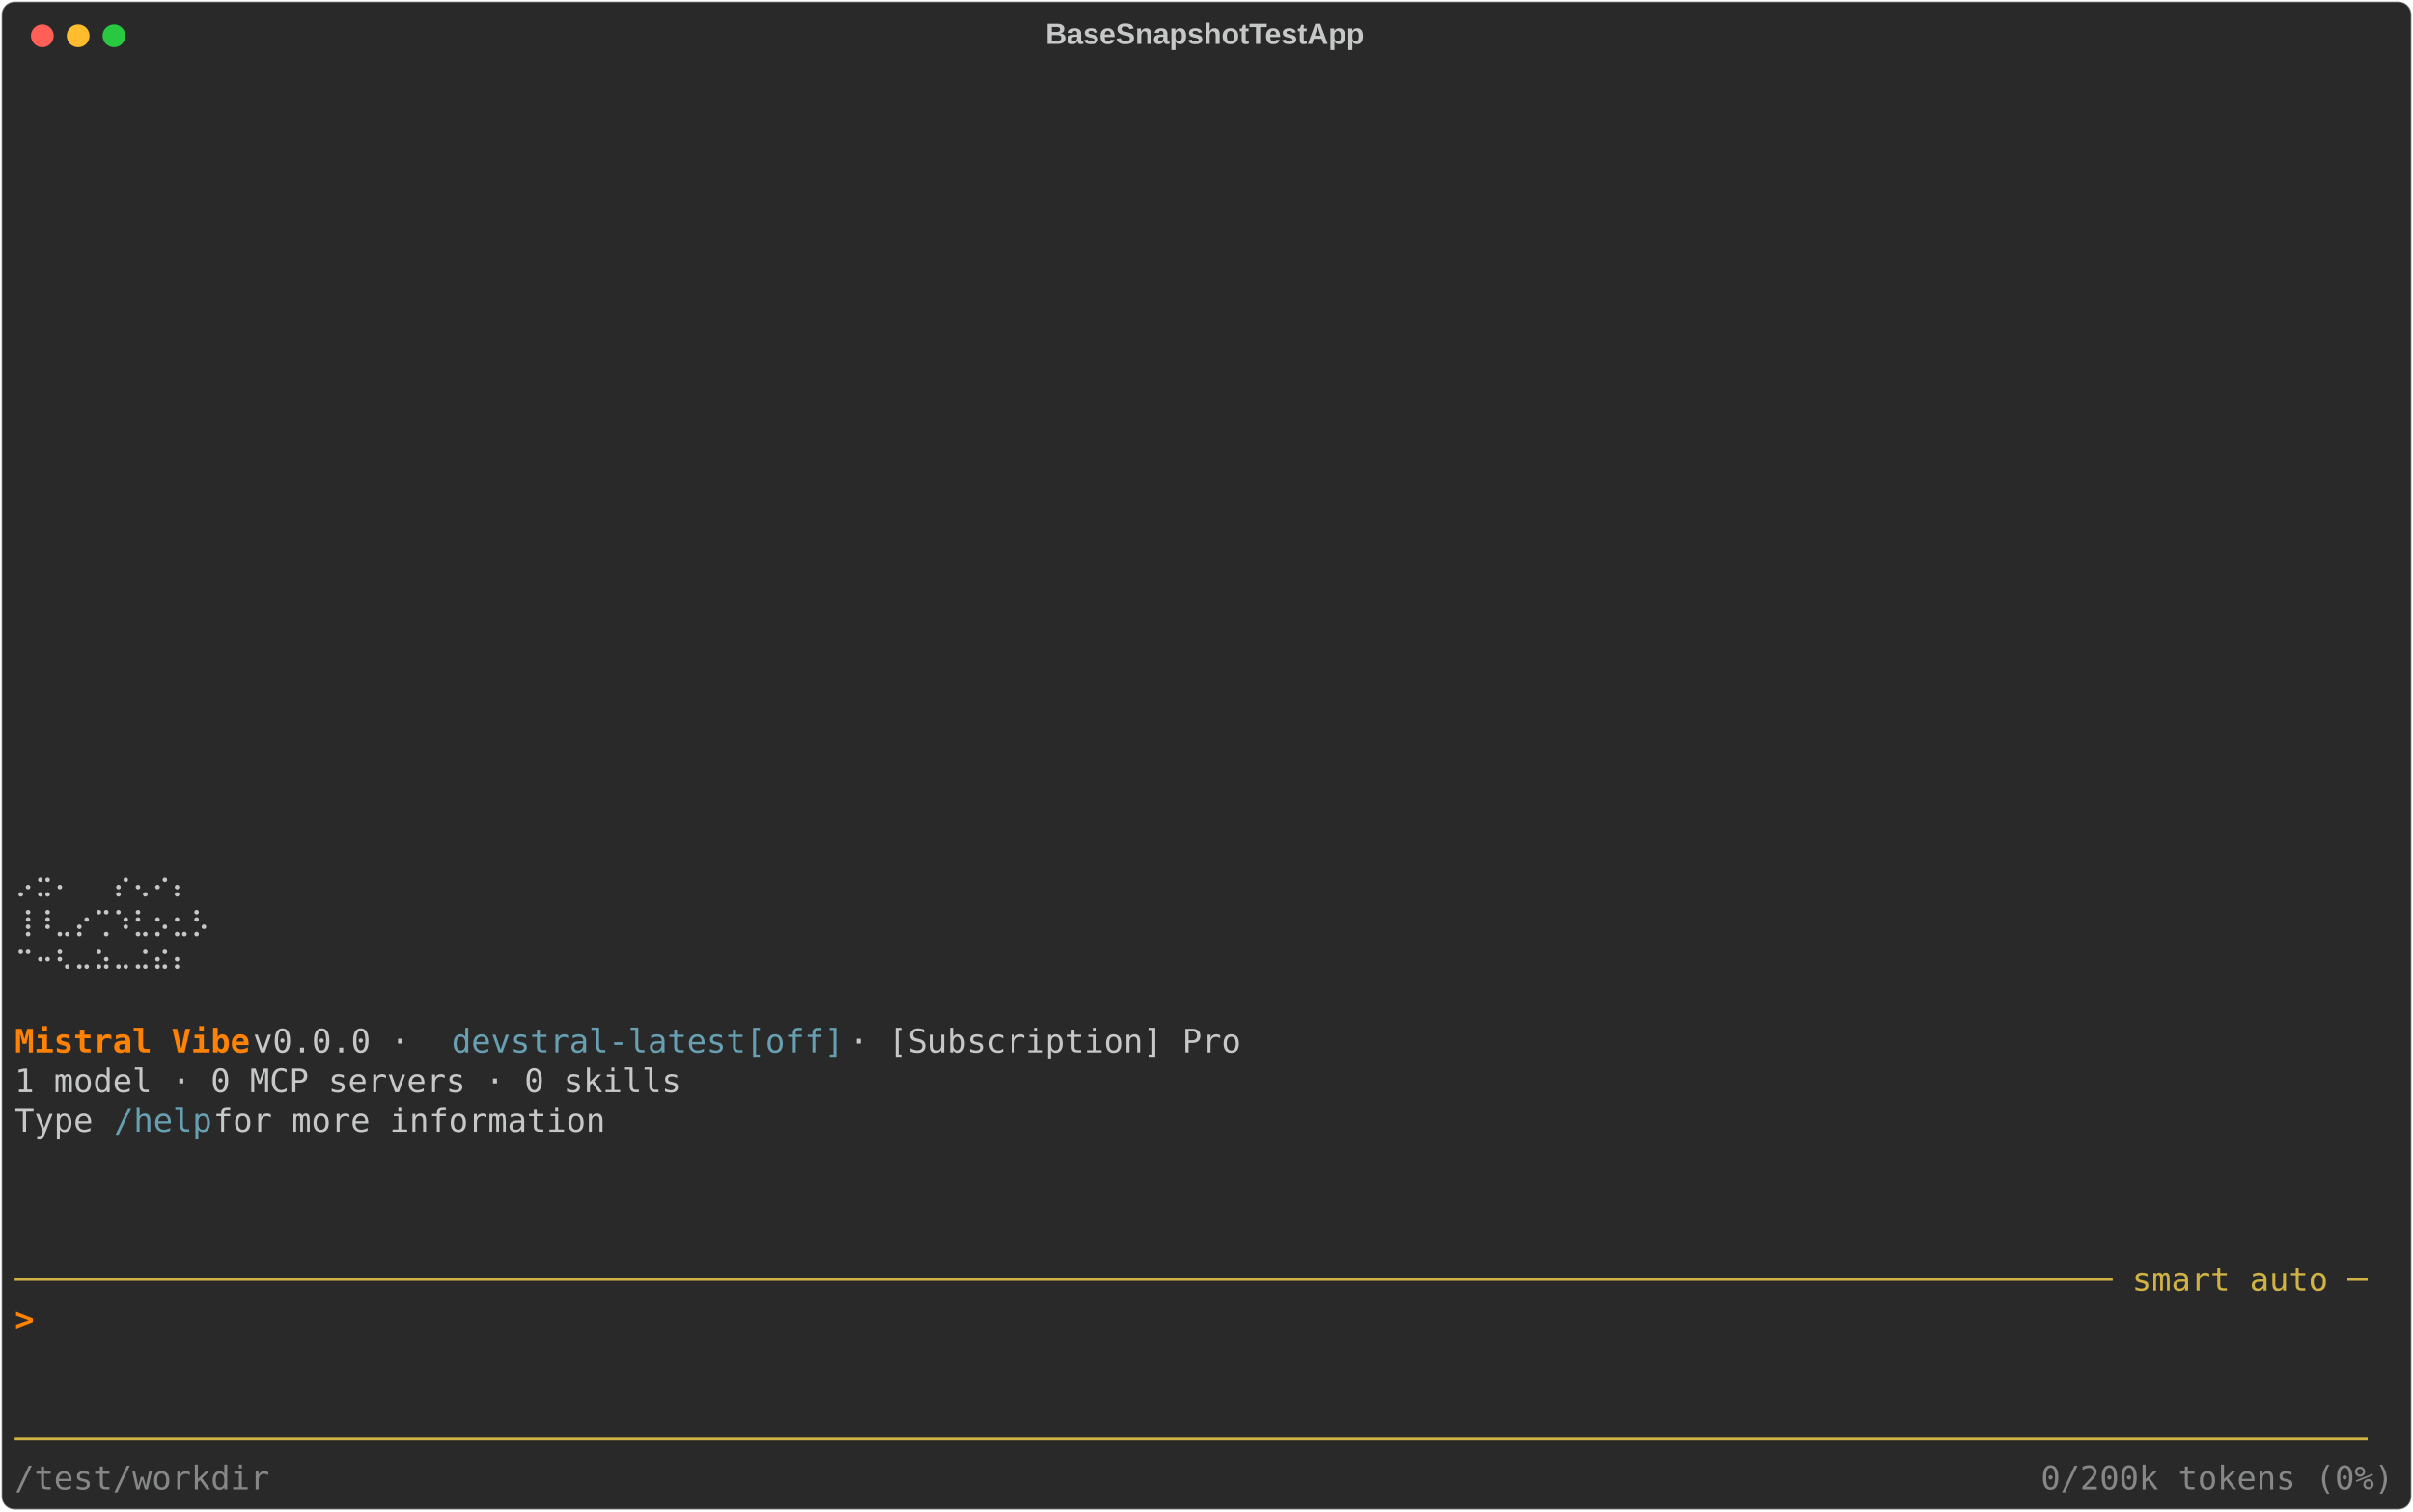
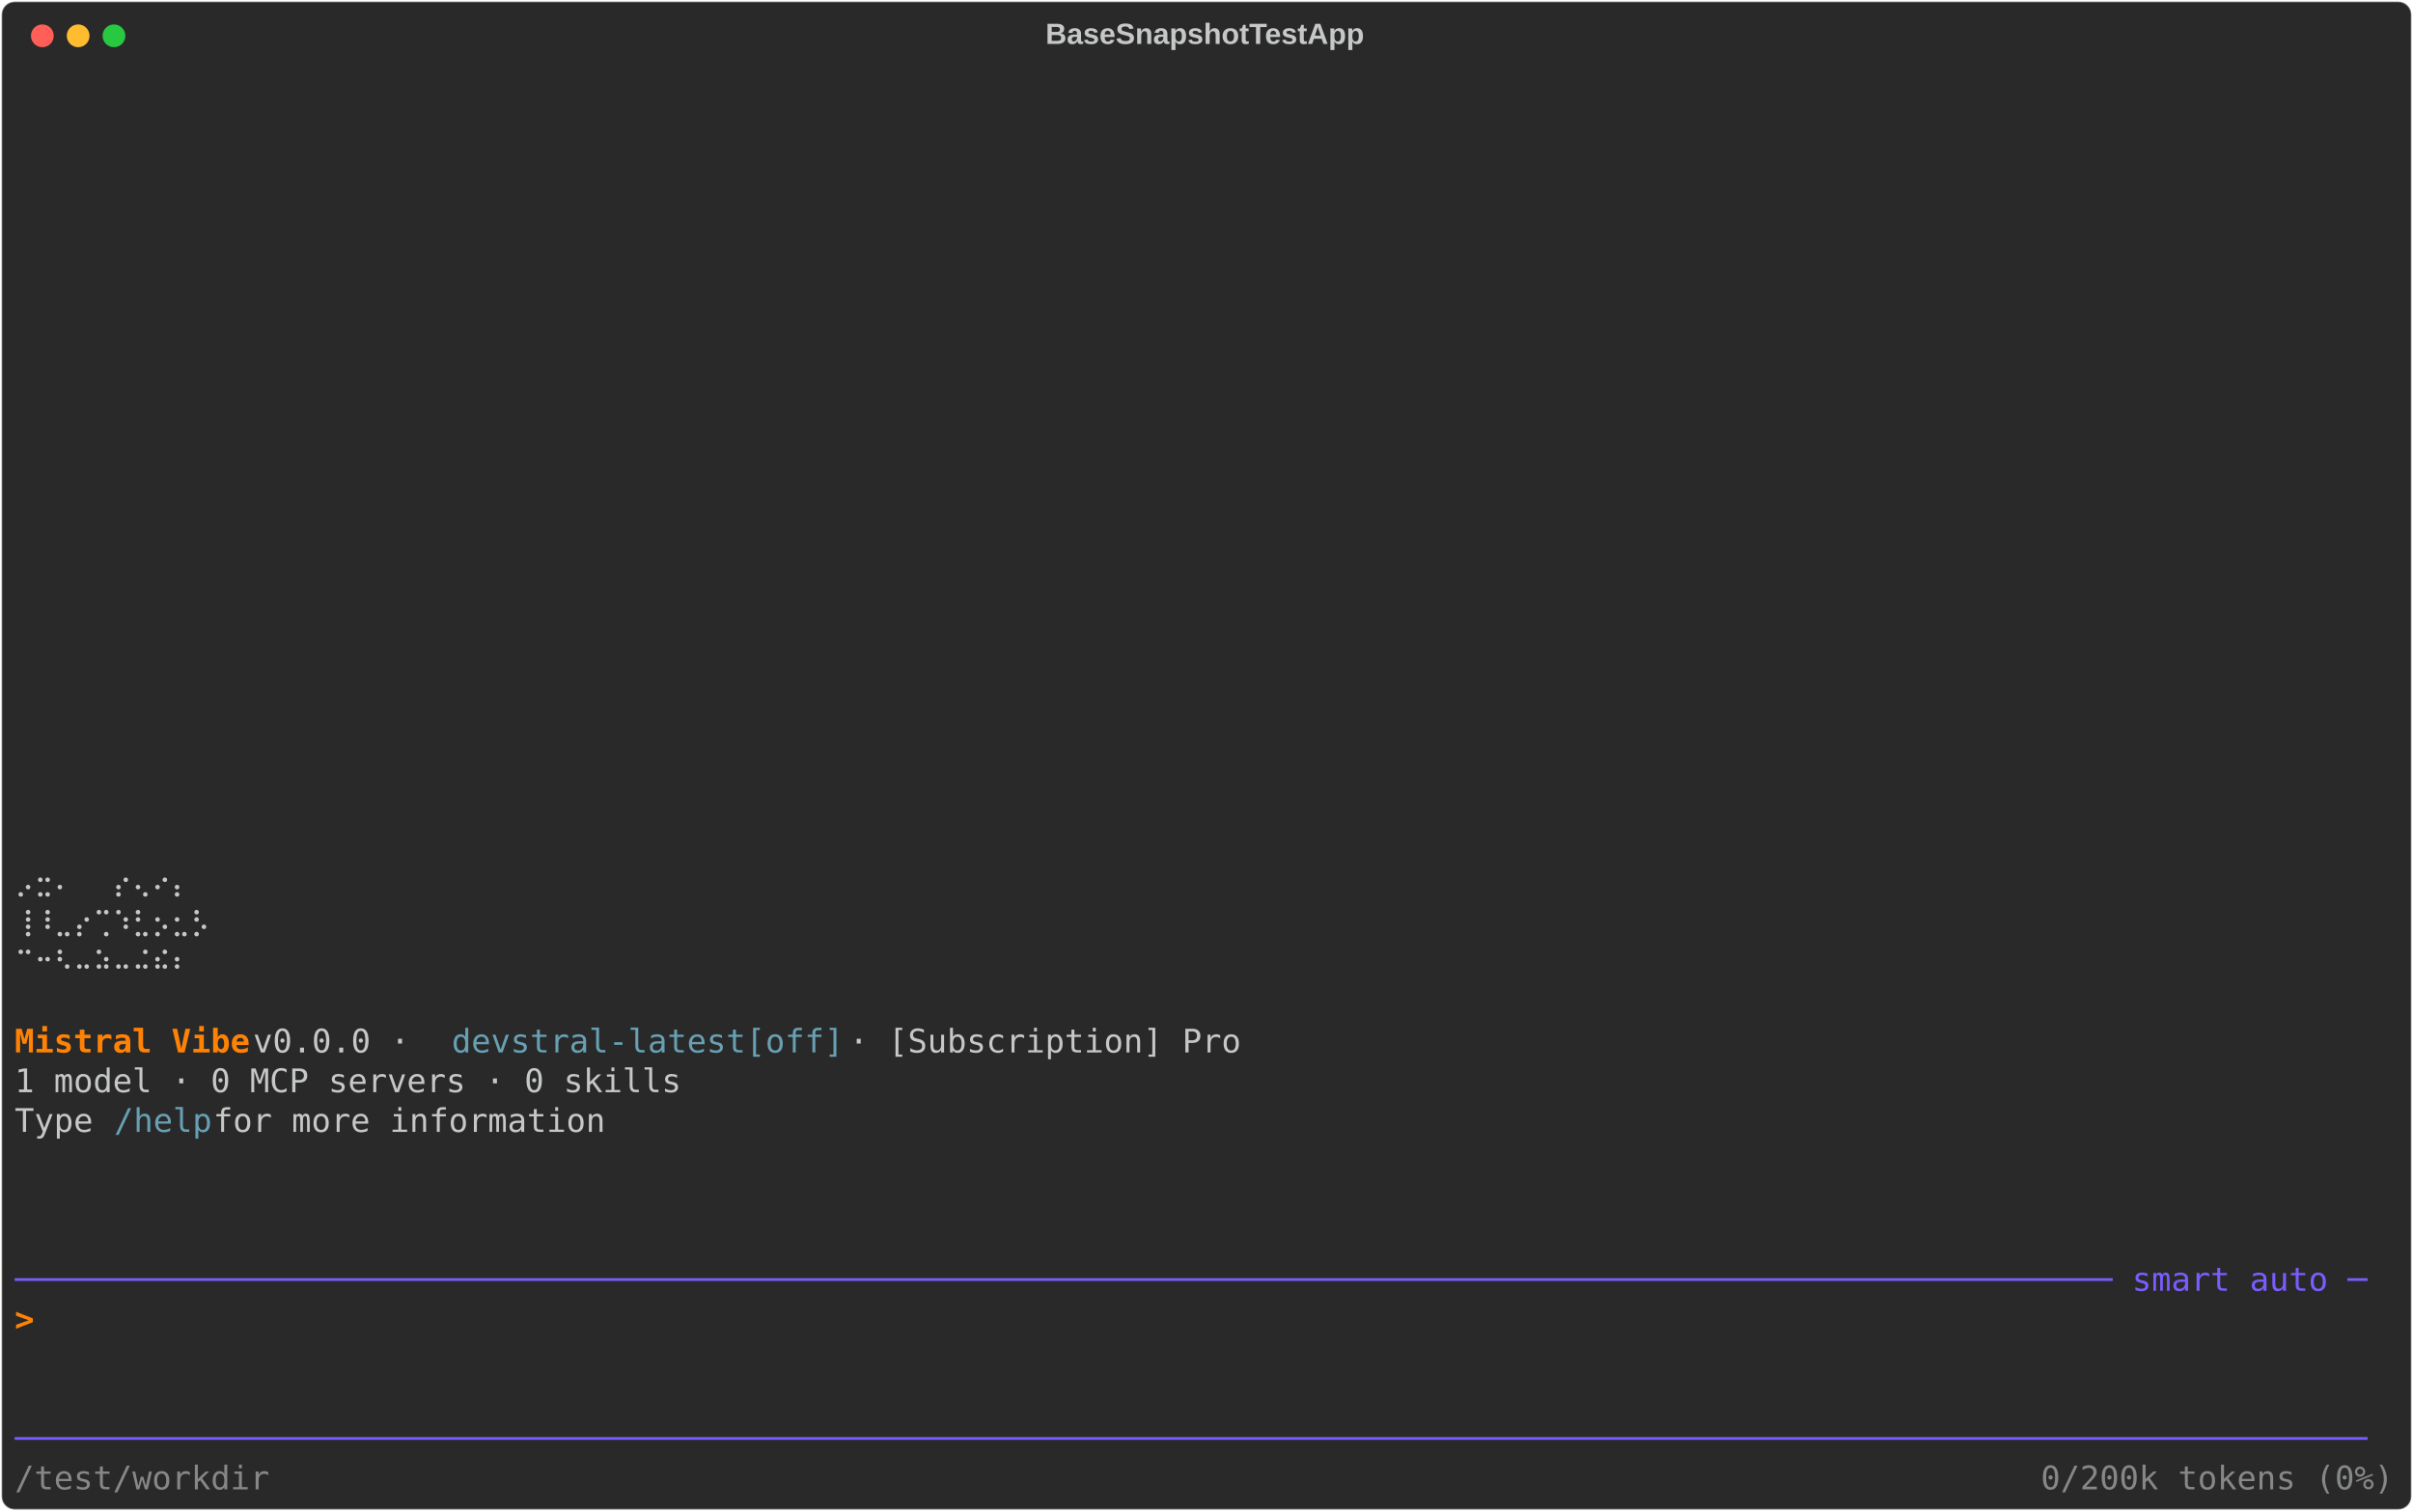
<svg xmlns="http://www.w3.org/2000/svg" class="rich-terminal" viewBox="0 0 1482 928.4">
  <style>

    @font-face {
        font-family: "Fira Code";
        src: local("FiraCode-Regular"),
                url("https://cdnjs.cloudflare.com/ajax/libs/firacode/6.2.0/woff2/FiraCode-Regular.woff2") format("woff2"),
                url("https://cdnjs.cloudflare.com/ajax/libs/firacode/6.2.0/woff/FiraCode-Regular.woff") format("woff");
        font-style: normal;
        font-weight: 400;
    }
    @font-face {
        font-family: "Fira Code";
        src: local("FiraCode-Bold"),
                url("https://cdnjs.cloudflare.com/ajax/libs/firacode/6.2.0/woff2/FiraCode-Bold.woff2") format("woff2"),
                url("https://cdnjs.cloudflare.com/ajax/libs/firacode/6.2.0/woff/FiraCode-Bold.woff") format("woff");
        font-style: bold;
        font-weight: 700;
    }

    .terminal-matrix {
        font-family: Fira Code, monospace;
        font-size: 20px;
        line-height: 24.4px;
        font-variant-east-asian: full-width;
    }

    .terminal-title {
        font-size: 18px;
        font-weight: bold;
        font-family: arial;
    }

    .terminal-r1 { fill: #c5c8c6 }
.terminal-r2 { fill: #ff8205;font-weight: bold }
.terminal-r3 { fill: #68a0b3 }
- .terminal-r4 { fill: #d0b344 }
+ .terminal-r4 { fill: #7b5cff }
.terminal-r5 { fill: #868887 }
    </style>
  <defs>
    <clipPath id="terminal-clip-terminal">
      <rect x="0" y="0" width="1463.0" height="877.4" />
    </clipPath>
    <clipPath id="terminal-line-0">
      <rect x="0" y="1.5" width="1464" height="24.65" />
    </clipPath>
    <clipPath id="terminal-line-1">
      <rect x="0" y="25.9" width="1464" height="24.65" />
    </clipPath>
    <clipPath id="terminal-line-2">
      <rect x="0" y="50.3" width="1464" height="24.65" />
    </clipPath>
    <clipPath id="terminal-line-3">
      <rect x="0" y="74.7" width="1464" height="24.65" />
    </clipPath>
    <clipPath id="terminal-line-4">
      <rect x="0" y="99.1" width="1464" height="24.65" />
    </clipPath>
    <clipPath id="terminal-line-5">
      <rect x="0" y="123.5" width="1464" height="24.65" />
    </clipPath>
    <clipPath id="terminal-line-6">
      <rect x="0" y="147.9" width="1464" height="24.65" />
    </clipPath>
    <clipPath id="terminal-line-7">
      <rect x="0" y="172.3" width="1464" height="24.65" />
    </clipPath>
    <clipPath id="terminal-line-8">
      <rect x="0" y="196.7" width="1464" height="24.65" />
    </clipPath>
    <clipPath id="terminal-line-9">
      <rect x="0" y="221.1" width="1464" height="24.65" />
    </clipPath>
    <clipPath id="terminal-line-10">
      <rect x="0" y="245.5" width="1464" height="24.65" />
    </clipPath>
    <clipPath id="terminal-line-11">
      <rect x="0" y="269.9" width="1464" height="24.65" />
    </clipPath>
    <clipPath id="terminal-line-12">
      <rect x="0" y="294.3" width="1464" height="24.65" />
    </clipPath>
    <clipPath id="terminal-line-13">
      <rect x="0" y="318.7" width="1464" height="24.65" />
    </clipPath>
    <clipPath id="terminal-line-14">
      <rect x="0" y="343.1" width="1464" height="24.65" />
    </clipPath>
    <clipPath id="terminal-line-15">
      <rect x="0" y="367.5" width="1464" height="24.65" />
    </clipPath>
    <clipPath id="terminal-line-16">
      <rect x="0" y="391.9" width="1464" height="24.65" />
    </clipPath>
    <clipPath id="terminal-line-17">
      <rect x="0" y="416.3" width="1464" height="24.65" />
    </clipPath>
    <clipPath id="terminal-line-18">
      <rect x="0" y="440.7" width="1464" height="24.65" />
    </clipPath>
    <clipPath id="terminal-line-19">
      <rect x="0" y="465.1" width="1464" height="24.65" />
    </clipPath>
    <clipPath id="terminal-line-20">
      <rect x="0" y="489.5" width="1464" height="24.65" />
    </clipPath>
    <clipPath id="terminal-line-21">
      <rect x="0" y="513.9" width="1464" height="24.65" />
    </clipPath>
    <clipPath id="terminal-line-22">
      <rect x="0" y="538.3" width="1464" height="24.65" />
    </clipPath>
    <clipPath id="terminal-line-23">
      <rect x="0" y="562.7" width="1464" height="24.65" />
    </clipPath>
    <clipPath id="terminal-line-24">
      <rect x="0" y="587.1" width="1464" height="24.65" />
    </clipPath>
    <clipPath id="terminal-line-25">
      <rect x="0" y="611.5" width="1464" height="24.65" />
    </clipPath>
    <clipPath id="terminal-line-26">
      <rect x="0" y="635.9" width="1464" height="24.65" />
    </clipPath>
    <clipPath id="terminal-line-27">
      <rect x="0" y="660.3" width="1464" height="24.65" />
    </clipPath>
    <clipPath id="terminal-line-28">
      <rect x="0" y="684.7" width="1464" height="24.65" />
    </clipPath>
    <clipPath id="terminal-line-29">
      <rect x="0" y="709.1" width="1464" height="24.65" />
    </clipPath>
    <clipPath id="terminal-line-30">
      <rect x="0" y="733.5" width="1464" height="24.65" />
    </clipPath>
    <clipPath id="terminal-line-31">
      <rect x="0" y="757.9" width="1464" height="24.65" />
    </clipPath>
    <clipPath id="terminal-line-32">
      <rect x="0" y="782.3" width="1464" height="24.65" />
    </clipPath>
    <clipPath id="terminal-line-33">
      <rect x="0" y="806.7" width="1464" height="24.65" />
    </clipPath>
    <clipPath id="terminal-line-34">
      <rect x="0" y="831.1" width="1464" height="24.65" />
    </clipPath>
  </defs>
  <rect fill="#292929" stroke="rgba(255,255,255,0.35)" stroke-width="1" x="1" y="1" width="1480" height="926.4" rx="8" />
  <text class="terminal-title" fill="#c5c8c6" text-anchor="middle" x="740" y="27">BaseSnapshotTestApp</text>
  <g transform="translate(26,22)">
    <circle cx="0" cy="0" r="7" fill="#ff5f57" />
    <circle cx="22" cy="0" r="7" fill="#febc2e" />
    <circle cx="44" cy="0" r="7" fill="#28c840" />
  </g>
  <g transform="translate(9, 41)" clip-path="url(#terminal-clip-terminal)">
    <g class="terminal-matrix">
      <text class="terminal-r1" x="1464" y="20" textLength="12.2" clip-path="url(#terminal-line-0)">
</text>
      <text class="terminal-r1" x="1464" y="44.4" textLength="12.2" clip-path="url(#terminal-line-1)">
</text>
      <text class="terminal-r1" x="1464" y="68.8" textLength="12.2" clip-path="url(#terminal-line-2)">
</text>
      <text class="terminal-r1" x="1464" y="93.2" textLength="12.2" clip-path="url(#terminal-line-3)">
</text>
      <text class="terminal-r1" x="1464" y="117.6" textLength="12.2" clip-path="url(#terminal-line-4)">
</text>
      <text class="terminal-r1" x="1464" y="142" textLength="12.2" clip-path="url(#terminal-line-5)">
</text>
      <text class="terminal-r1" x="1464" y="166.4" textLength="12.2" clip-path="url(#terminal-line-6)">
</text>
      <text class="terminal-r1" x="1464" y="190.8" textLength="12.2" clip-path="url(#terminal-line-7)">
</text>
      <text class="terminal-r1" x="1464" y="215.2" textLength="12.2" clip-path="url(#terminal-line-8)">
</text>
      <text class="terminal-r1" x="1464" y="239.6" textLength="12.2" clip-path="url(#terminal-line-9)">
</text>
      <text class="terminal-r1" x="1464" y="264" textLength="12.2" clip-path="url(#terminal-line-10)">
</text>
      <text class="terminal-r1" x="1464" y="288.4" textLength="12.2" clip-path="url(#terminal-line-11)">
</text>
      <text class="terminal-r1" x="1464" y="312.8" textLength="12.2" clip-path="url(#terminal-line-12)">
</text>
      <text class="terminal-r1" x="1464" y="337.2" textLength="12.2" clip-path="url(#terminal-line-13)">
</text>
      <text class="terminal-r1" x="1464" y="361.6" textLength="12.2" clip-path="url(#terminal-line-14)">
</text>
      <text class="terminal-r1" x="1464" y="386" textLength="12.2" clip-path="url(#terminal-line-15)">
</text>
      <text class="terminal-r1" x="1464" y="410.4" textLength="12.2" clip-path="url(#terminal-line-16)">
</text>
      <text class="terminal-r1" x="1464" y="434.8" textLength="12.2" clip-path="url(#terminal-line-17)">
</text>
      <text class="terminal-r1" x="1464" y="459.2" textLength="12.2" clip-path="url(#terminal-line-18)">
</text>
      <text class="terminal-r1" x="1464" y="483.6" textLength="12.2" clip-path="url(#terminal-line-19)">
</text>
      <text class="terminal-r1" x="0" y="508" textLength="134.2" clip-path="url(#terminal-line-20)">  ⡠⣒⠄  ⡔⢄⠔⡄</text>
      <text class="terminal-r1" x="1464" y="508" textLength="12.2" clip-path="url(#terminal-line-20)">
</text>
      <text class="terminal-r1" x="0" y="532.4" textLength="134.2" clip-path="url(#terminal-line-21)"> ⢸⠸⣀⡔⢉⠱⣃⡢⣂⡣</text>
      <text class="terminal-r1" x="1464" y="532.4" textLength="12.2" clip-path="url(#terminal-line-21)">
</text>
      <text class="terminal-r1" x="0" y="556.8" textLength="134.2" clip-path="url(#terminal-line-22)">  ⠉⠒⠣⠤⠵⠤⠬⠮⠆</text>
      <text class="terminal-r1" x="1464" y="556.8" textLength="12.2" clip-path="url(#terminal-line-22)">
</text>
      <text class="terminal-r1" x="1464" y="581.2" textLength="12.2" clip-path="url(#terminal-line-23)">
</text>
      <text class="terminal-r2" x="0" y="605.6" textLength="146.4" clip-path="url(#terminal-line-24)">Mistral Vibe</text>
      <text class="terminal-r1" x="146.4" y="605.6" textLength="122" clip-path="url(#terminal-line-24)"> v0.0.0 · </text>
      <text class="terminal-r3" x="268.4" y="605.6" textLength="244" clip-path="url(#terminal-line-24)">devstral-latest[off]</text>
      <text class="terminal-r1" x="512.4" y="605.6" textLength="256.2" clip-path="url(#terminal-line-24)"> · [Subscription] Pro</text>
      <text class="terminal-r1" x="1464" y="605.6" textLength="12.2" clip-path="url(#terminal-line-24)">
</text>
      <text class="terminal-r1" x="0" y="630" textLength="414.8" clip-path="url(#terminal-line-25)">1 model · 0 MCP servers · 0 skills</text>
      <text class="terminal-r1" x="1464" y="630" textLength="12.2" clip-path="url(#terminal-line-25)">
</text>
      <text class="terminal-r1" x="0" y="654.4" textLength="61" clip-path="url(#terminal-line-26)">Type </text>
      <text class="terminal-r3" x="61" y="654.4" textLength="61" clip-path="url(#terminal-line-26)">/help</text>
      <text class="terminal-r1" x="122" y="654.4" textLength="256.2" clip-path="url(#terminal-line-26)"> for more information</text>
      <text class="terminal-r1" x="1464" y="654.4" textLength="12.2" clip-path="url(#terminal-line-26)">
</text>
      <text class="terminal-r1" x="1464" y="678.8" textLength="12.2" clip-path="url(#terminal-line-27)">
</text>
      <text class="terminal-r1" x="1464" y="703.2" textLength="12.2" clip-path="url(#terminal-line-28)">
</text>
      <text class="terminal-r1" x="1464" y="727.6" textLength="12.2" clip-path="url(#terminal-line-29)">
</text>
      <text class="terminal-r4" x="0" y="752" textLength="1464" clip-path="url(#terminal-line-30)">─────────────────────────────────────────────────────────────────────────────────────────────────────────── smart auto ─</text>
      <text class="terminal-r1" x="1464" y="752" textLength="12.2" clip-path="url(#terminal-line-30)">
</text>
      <text class="terminal-r2" x="0" y="776.4" textLength="12.2" clip-path="url(#terminal-line-31)">&gt;</text>
      <text class="terminal-r1" x="1464" y="776.4" textLength="12.2" clip-path="url(#terminal-line-31)">
</text>
      <text class="terminal-r1" x="1464" y="800.8" textLength="12.2" clip-path="url(#terminal-line-32)">
</text>
      <text class="terminal-r1" x="1464" y="825.2" textLength="12.2" clip-path="url(#terminal-line-33)">
</text>
      <text class="terminal-r4" x="0" y="849.6" textLength="1464" clip-path="url(#terminal-line-34)">────────────────────────────────────────────────────────────────────────────────────────────────────────────────────────</text>
      <text class="terminal-r1" x="1464" y="849.6" textLength="12.2" clip-path="url(#terminal-line-34)">
</text>
      <text class="terminal-r5" x="0" y="874" textLength="158.6" clip-path="url(#terminal-line-35)">/test/workdir</text>
      <text class="terminal-r5" x="1244.4" y="874" textLength="219.6" clip-path="url(#terminal-line-35)">0/200k tokens (0%)</text>
    </g>
  </g>
</svg>
